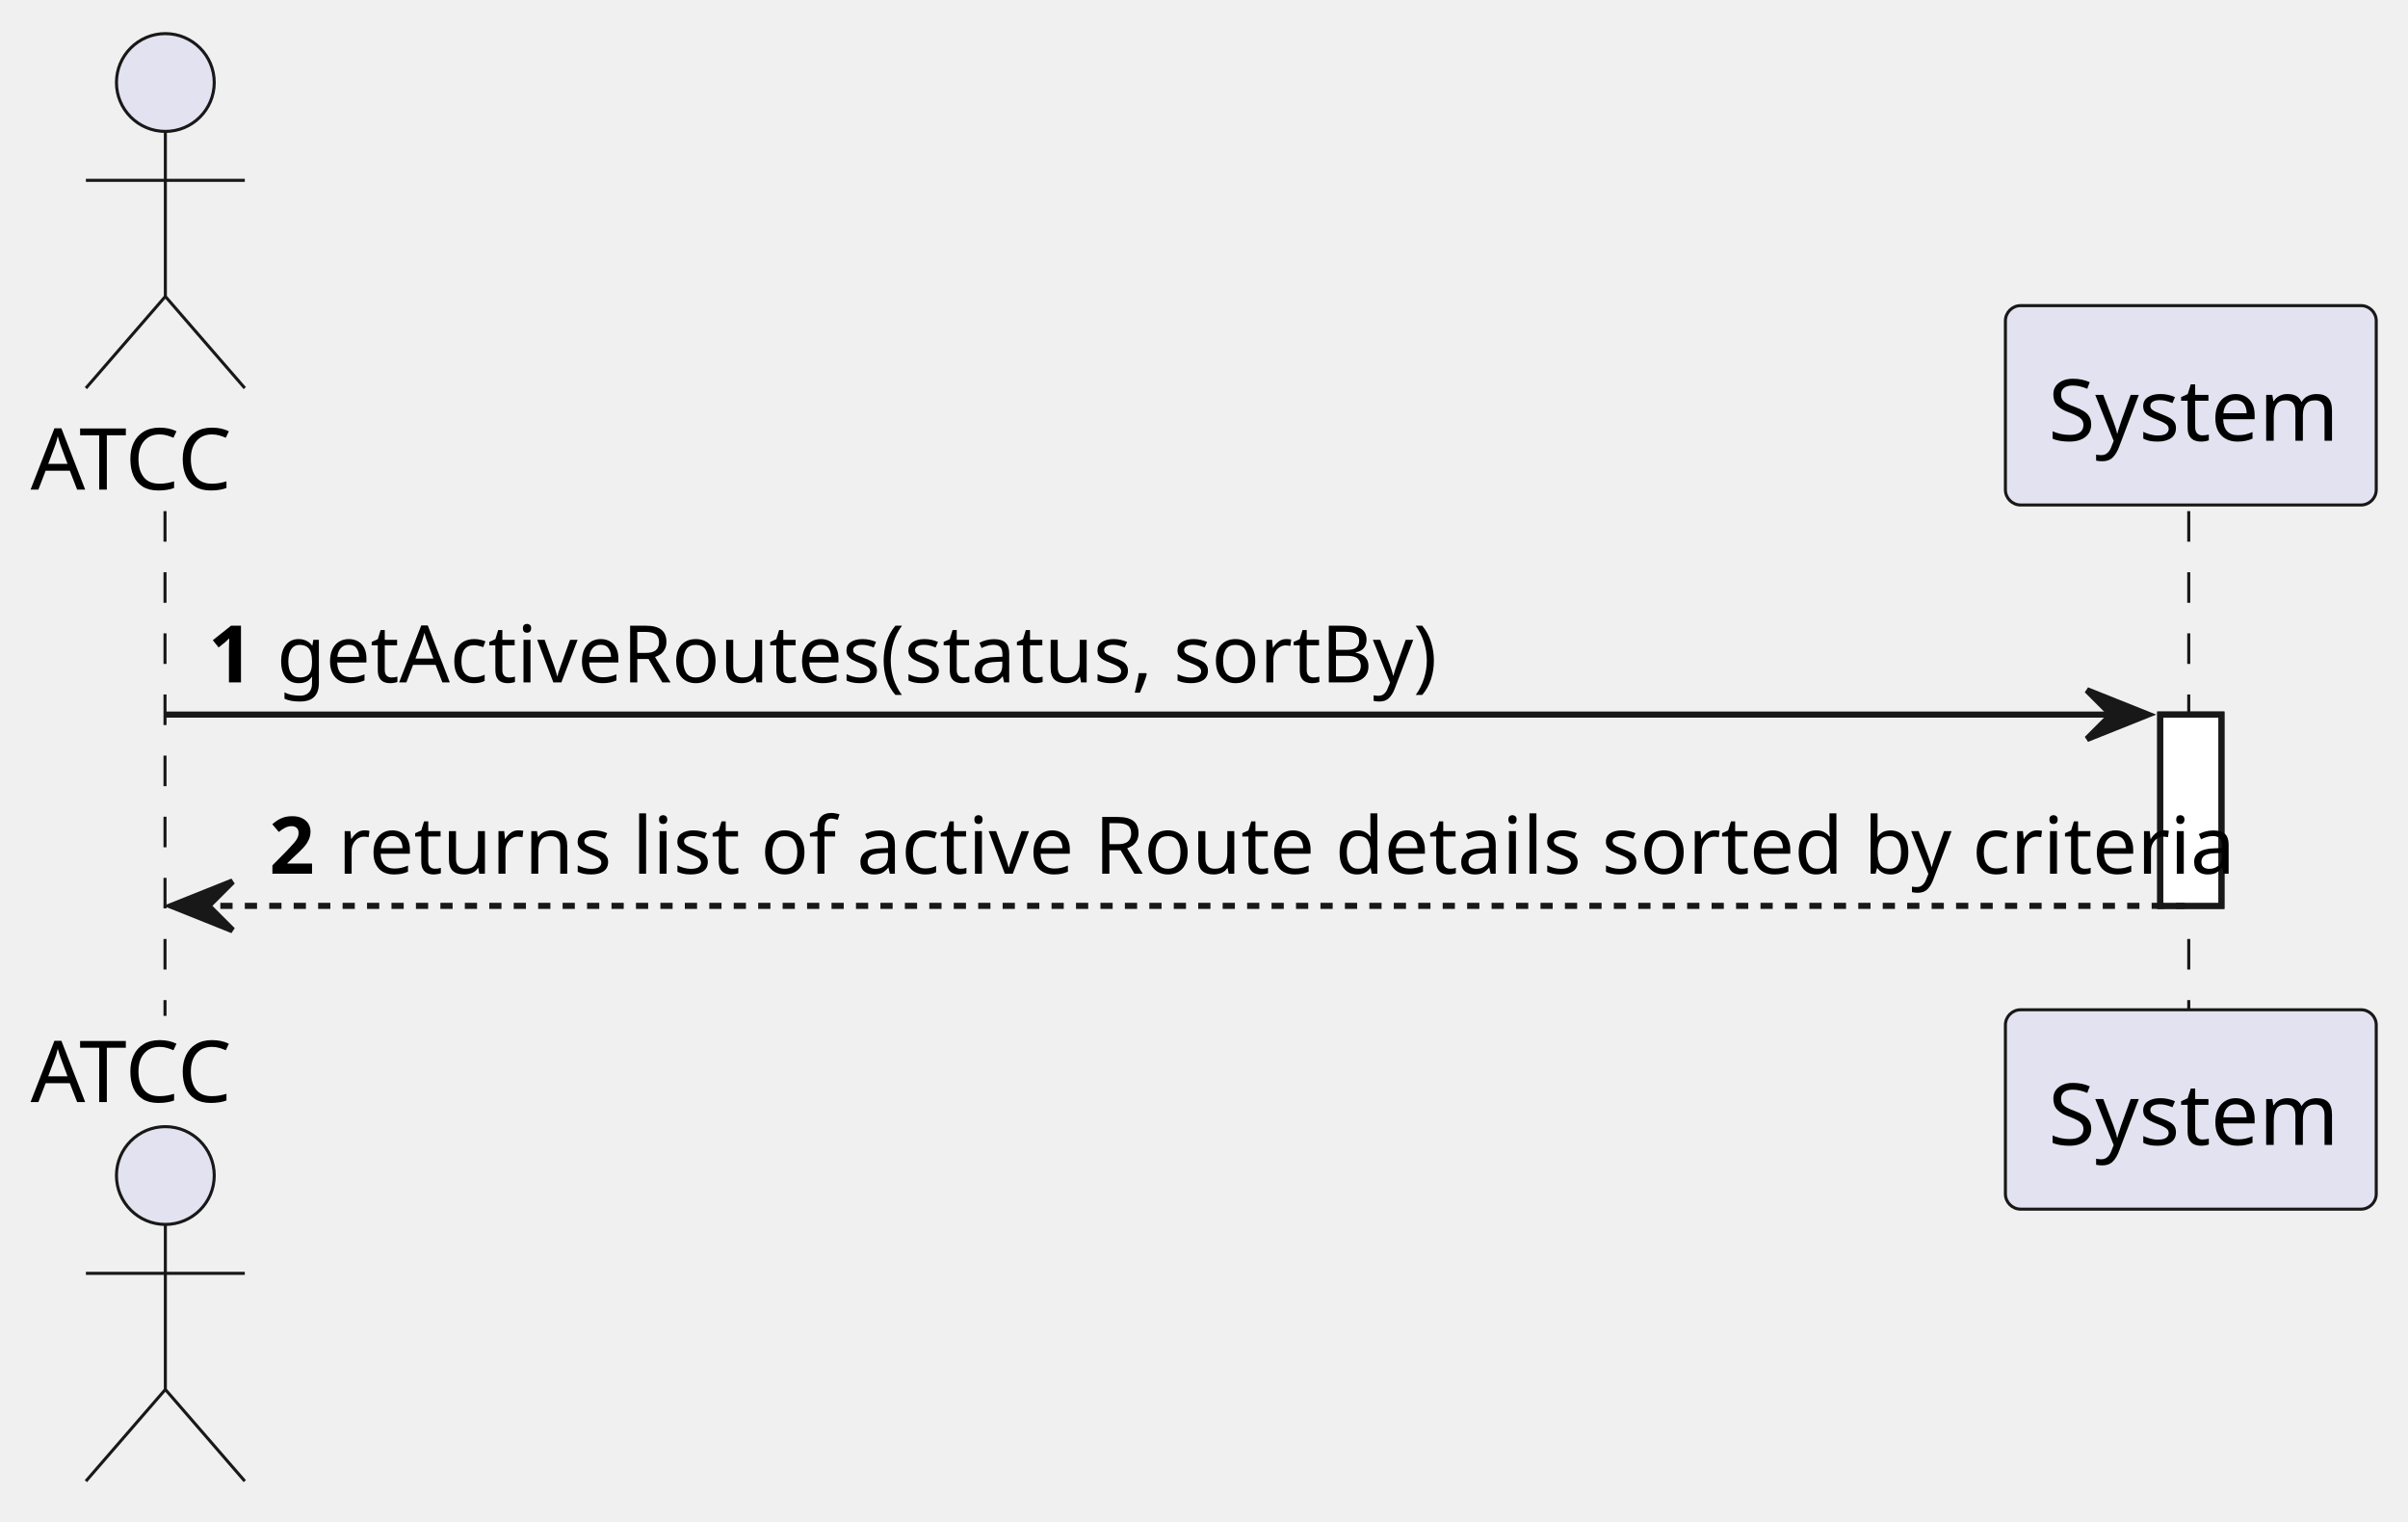
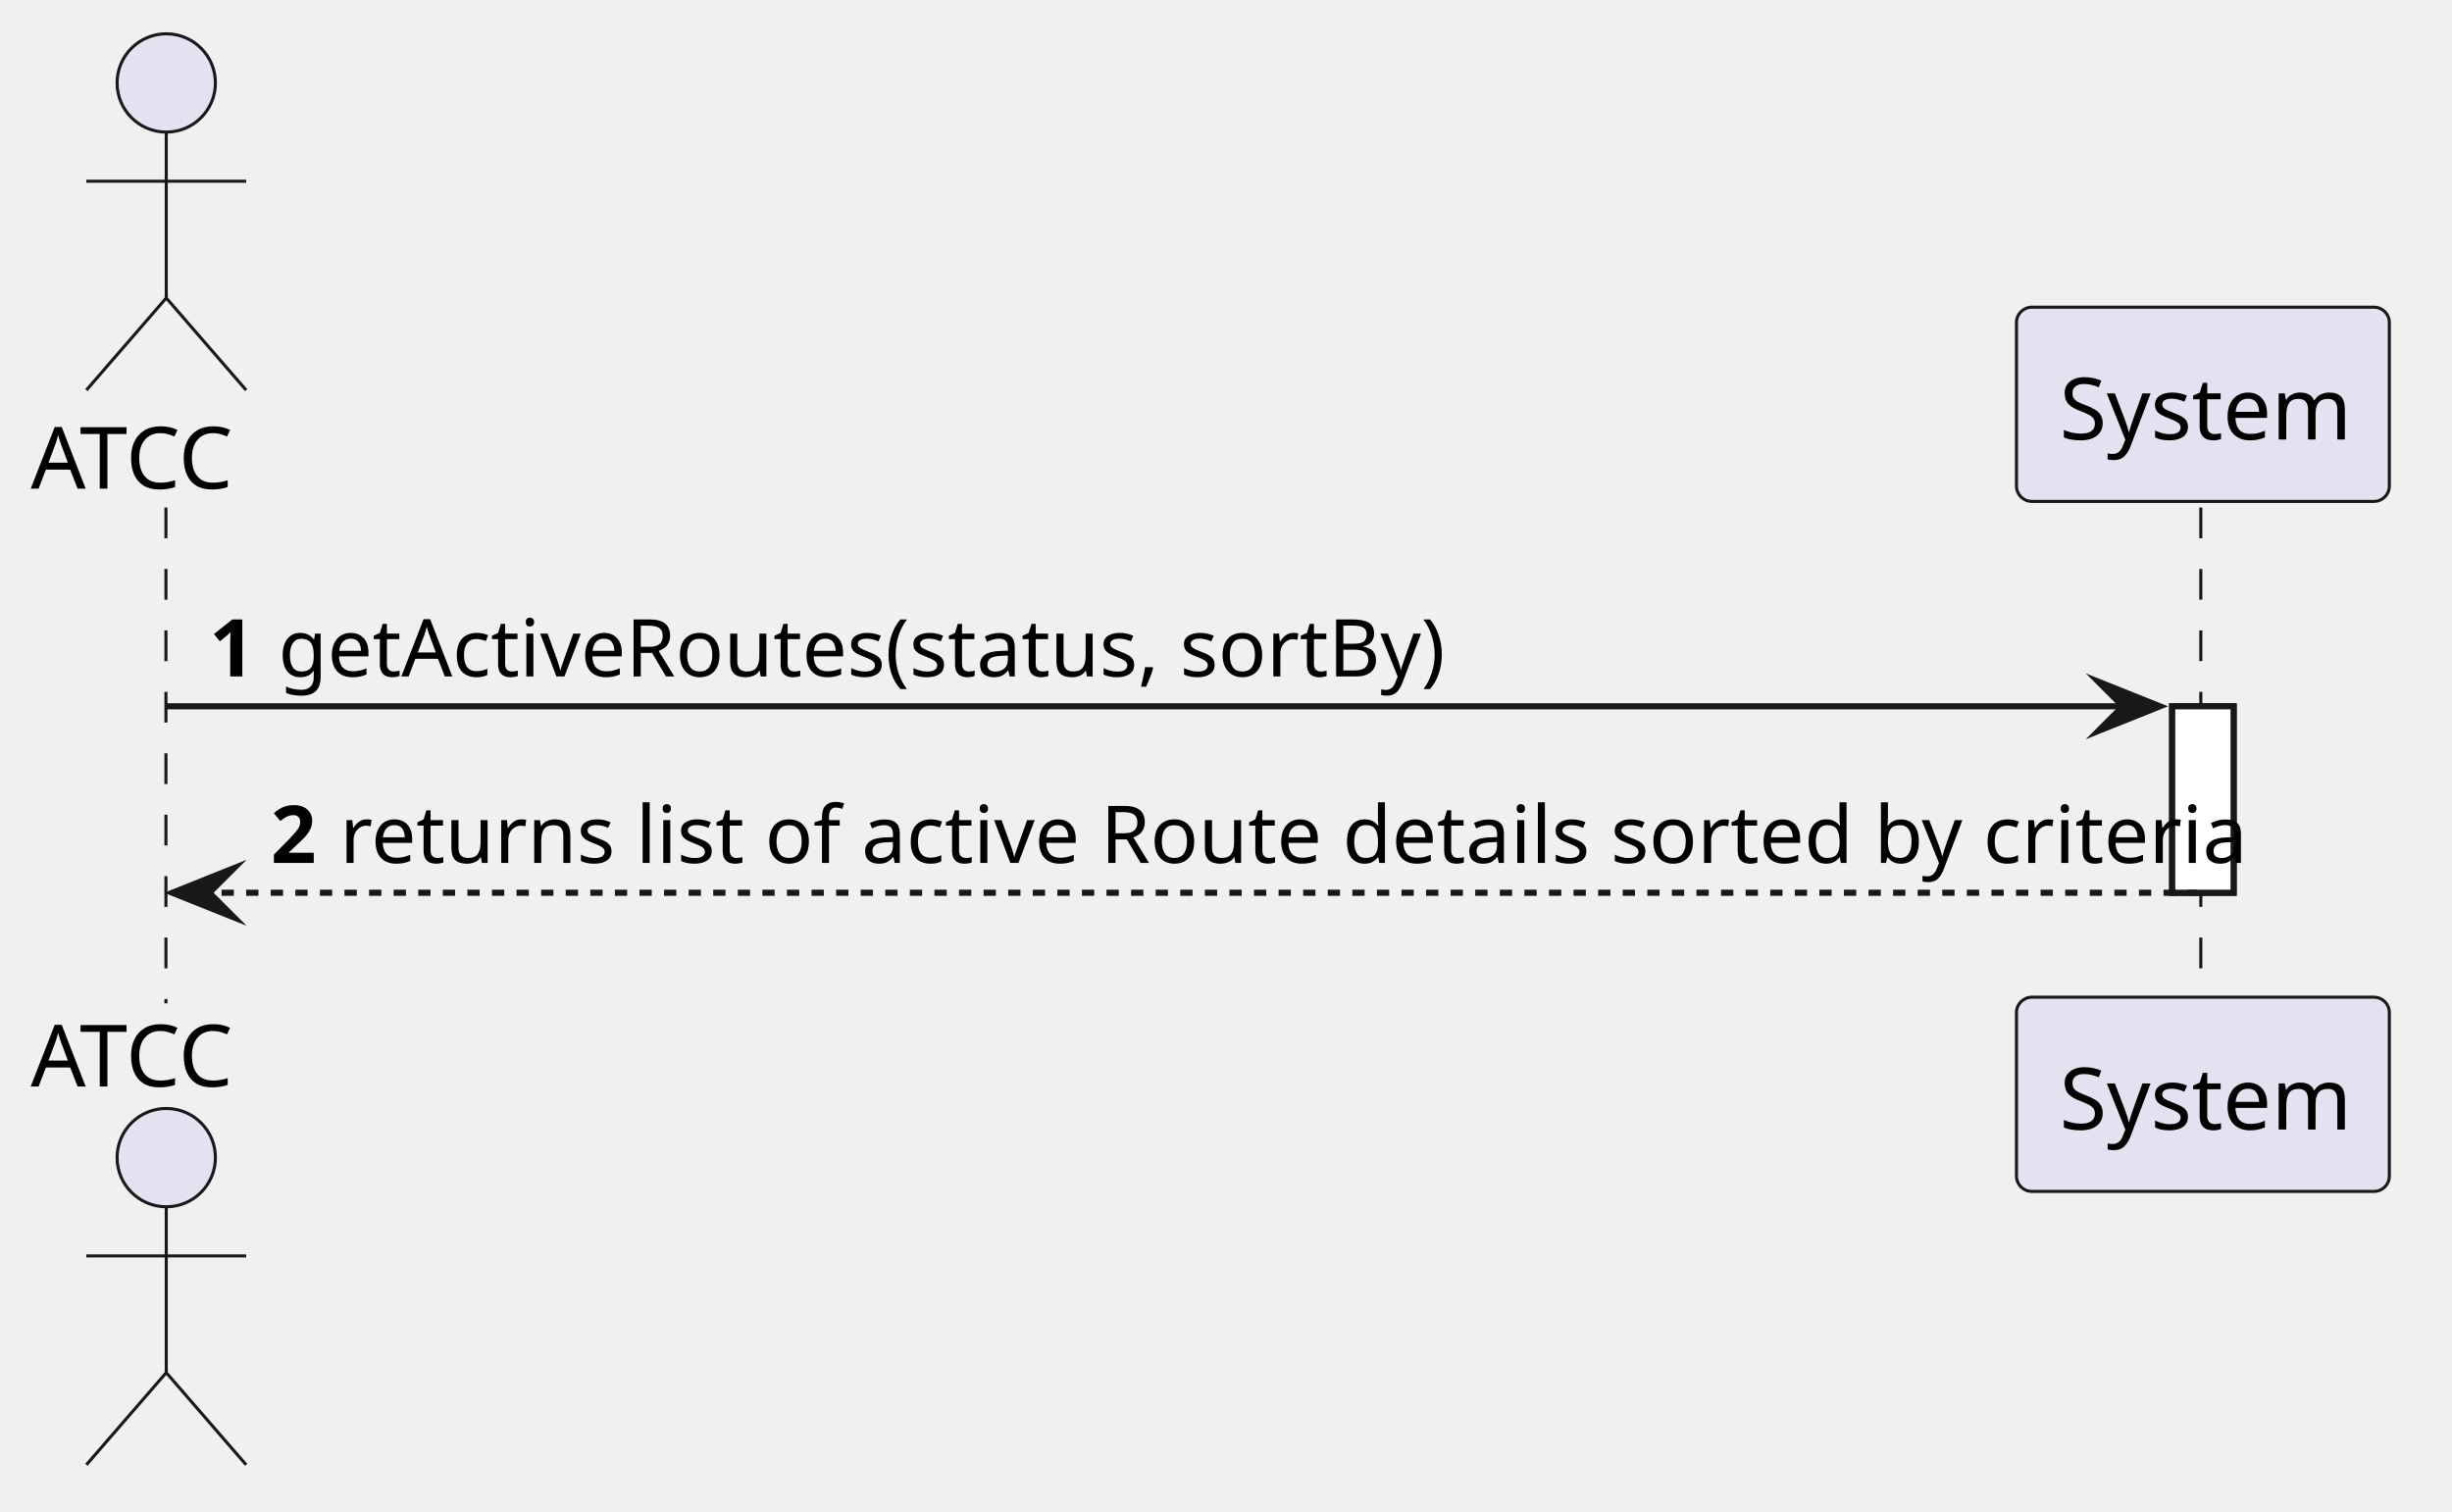
- <svg xmlns="http://www.w3.org/2000/svg" contentStyleType="text/css" data-diagram-type="SEQUENCE" height="249px" preserveAspectRatio="none" style="width:394px;height:249px;background:#FFFFFF;" version="1.1" viewBox="0 0 394 249" width="394px" zoomAndPan="magnify">
+ <svg xmlns="http://www.w3.org/2000/svg" contentStyleType="text/css" data-diagram-type="SEQUENCE" height="246px" preserveAspectRatio="none" style="width:399px;height:246px;background:#FFFFFF;" version="1.1" viewBox="0 0 399 246" width="399px" zoomAndPan="magnify">
  <defs />
  <g>
    <g>
-       <rect fill="#FFFFFF" height="31.291" style="stroke:#181818;stroke-width:1;" width="10" x="353.465" y="116.912" />
+       <rect fill="#FFFFFF" height="30.352" style="stroke:#181818;stroke-width:1;" width="10" x="353.465" y="114.961" />
    </g>
-     <g>
-       <rect fill="#000000" fill-opacity="0" height="82.582" width="8" x="23.055" y="83.621" />
-       <line style="stroke:#181818;stroke-width:0.5;stroke-dasharray:5,5;" x1="27" x2="27" y1="83.621" y2="166.203" />
+     <g class="participant-lifeline" data-entity-uid="part1" data-qualified-name="BO" data-source-line="2" id="part1-lifeline">
+       <g>
+         <rect fill="#000000" fill-opacity="0" height="80.703" width="8" x="23.055" y="82.609" />
+         <line style="stroke:#181818;stroke-width:0.5;stroke-dasharray:5,5;" x1="27" x2="27" y1="82.609" y2="163.312" />
+       </g>
    </g>
-     <g>
-       <rect fill="#000000" fill-opacity="0" height="82.582" width="8" x="354.465" y="83.621" />
-       <line style="stroke:#181818;stroke-width:0.5;stroke-dasharray:5,5;" x1="358.127" x2="358.127" y1="83.621" y2="166.203" />
+     <g class="participant-lifeline" data-entity-uid="part2" data-qualified-name="Sys" data-source-line="3" id="part2-lifeline">
+       <g>
+         <rect fill="#000000" fill-opacity="0" height="80.703" width="8" x="354.465" y="82.609" />
+         <line style="stroke:#181818;stroke-width:0.5;stroke-dasharray:5,5;" x1="358.127" x2="358.127" y1="82.609" y2="163.312" />
+       </g>
    </g>
-     <g class="participant participant-head" data-participant="BO">
-       <text fill="#000000" font-family="sans-serif" font-size="14" lengthAdjust="spacing" textLength="38.11" x="5" y="80.107">ATCC</text>
+     <g class="participant participant-head" data-entity-uid="part1" data-qualified-name="BO" data-source-line="2" id="part1-head">
+       <text fill="#000000" font-family="sans-serif" font-size="14" lengthAdjust="spacing" textLength="38.11" x="5" y="79.533">ATCC</text>
      <ellipse cx="27.055" cy="13.5" fill="#E2E2F0" rx="8" ry="8" style="stroke:#181818;stroke-width:0.5;" />
      <path d="M27.055,21.5 L27.055,48.5 M14.055,29.5 L40.055,29.5 M27.055,48.5 L14.055,63.5 M27.055,48.5 L40.055,63.5" fill="none" style="stroke:#181818;stroke-width:0.5;" />
    </g>
-     <g class="participant participant-tail" data-participant="BO">
-       <text fill="#000000" font-family="sans-serif" font-size="14" lengthAdjust="spacing" textLength="38.11" x="5" y="180.31">ATCC</text>
-       <ellipse cx="27.055" cy="192.324" fill="#E2E2F0" rx="8" ry="8" style="stroke:#181818;stroke-width:0.5;" />
-       <path d="M27.055,200.324 L27.055,227.324 M14.055,208.324 L40.055,208.324 M27.055,227.324 L14.055,242.324 M27.055,227.324 L40.055,242.324" fill="none" style="stroke:#181818;stroke-width:0.5;" />
+     <g class="participant participant-tail" data-entity-uid="part1" data-qualified-name="BO" data-source-line="2" id="part1-tail">
+       <text fill="#000000" font-family="sans-serif" font-size="14" lengthAdjust="spacing" textLength="38.11" x="5" y="176.846">ATCC</text>
+       <ellipse cx="27.055" cy="188.422" fill="#E2E2F0" rx="8" ry="8" style="stroke:#181818;stroke-width:0.5;" />
+       <path d="M27.055,196.422 L27.055,223.422 M14.055,204.422 L40.055,204.422 M27.055,223.422 L14.055,238.422 M27.055,223.422 L40.055,238.422" fill="none" style="stroke:#181818;stroke-width:0.5;" />
    </g>
-     <g class="participant participant-head" data-participant="Sys">
-       <rect fill="#E2E2F0" height="32.621" rx="2.5" ry="2.5" style="stroke:#181818;stroke-width:0.5;" width="60.676" x="328.127" y="50" />
-       <text fill="#000000" font-family="sans-serif" font-size="14" lengthAdjust="spacing" textLength="46.676" x="335.127" y="72.107">System</text>
+     <g class="participant participant-head" data-entity-uid="part2" data-qualified-name="Sys" data-source-line="3" id="part2-head">
+       <rect fill="#E2E2F0" height="31.609" rx="2.5" ry="2.5" style="stroke:#181818;stroke-width:0.5;" width="60.676" x="328.127" y="50" />
+       <text fill="#000000" font-family="sans-serif" font-size="14" lengthAdjust="spacing" textLength="46.676" x="335.127" y="71.533">System</text>
    </g>
-     <g class="participant participant-tail" data-participant="Sys">
-       <rect fill="#E2E2F0" height="32.621" rx="2.5" ry="2.5" style="stroke:#181818;stroke-width:0.5;" width="60.676" x="328.127" y="165.203" />
-       <text fill="#000000" font-family="sans-serif" font-size="14" lengthAdjust="spacing" textLength="46.676" x="335.127" y="187.31">System</text>
+     <g class="participant participant-tail" data-entity-uid="part2" data-qualified-name="Sys" data-source-line="3" id="part2-tail">
+       <rect fill="#E2E2F0" height="31.609" rx="2.5" ry="2.5" style="stroke:#181818;stroke-width:0.5;" width="60.676" x="328.127" y="162.312" />
+       <text fill="#000000" font-family="sans-serif" font-size="14" lengthAdjust="spacing" textLength="46.676" x="335.127" y="183.846">System</text>
    </g>
    <g>
-       <rect fill="#FFFFFF" height="31.291" style="stroke:#181818;stroke-width:1;" width="10" x="353.465" y="116.912" />
+       <rect fill="#FFFFFF" height="30.352" style="stroke:#181818;stroke-width:1;" width="10" x="353.465" y="114.961" />
    </g>
-     <g class="message" data-participant-1="BO" data-participant-2="Sys">
-       <polygon fill="#181818" points="341.465,112.912,351.465,116.912,341.465,120.912,345.465,116.912" style="stroke:#181818;stroke-width:1;" />
-       <line style="stroke:#181818;stroke-width:1;" x1="27.055" x2="347.465" y1="116.912" y2="116.912" />
-       <text fill="#000000" font-family="sans-serif" font-size="13" font-weight="bold" lengthAdjust="spacing" textLength="7.23" x="34.055" y="111.649">1</text>
-       <text fill="#000000" font-family="sans-serif" font-size="13" lengthAdjust="spacing" textLength="182.07" x="45.285" y="111.649">getActiveRoutes(status, sortBy)</text>
+     <g class="message" data-entity-1="part1" data-entity-2="part2" data-source-line="5" id="msg1">
+       <polygon fill="#181818" points="341.465,110.961,351.465,114.961,341.465,118.961,345.465,114.961" style="stroke:#181818;stroke-width:1;stroke-linejoin:miter;stroke-miterlimit:10;" />
+       <line style="stroke:#181818;stroke-width:1;" x1="27.055" x2="347.465" y1="114.961" y2="114.961" />
+       <text fill="#000000" font-family="sans-serif" font-size="13" font-weight="700" lengthAdjust="spacing" textLength="7.23" x="34.055" y="110.105">1</text>
+       <text fill="#000000" font-family="sans-serif" font-size="13" lengthAdjust="spacing" textLength="182.07" x="45.285" y="110.105">getActiveRoutes(status, sortBy)</text>
    </g>
-     <g class="message" data-participant-1="Sys" data-participant-2="BO">
-       <polygon fill="#181818" points="38.055,144.203,28.055,148.203,38.055,152.203,34.055,148.203" style="stroke:#181818;stroke-width:1;" />
-       <line style="stroke:#181818;stroke-width:1;stroke-dasharray:2,2;" x1="32.055" x2="357.465" y1="148.203" y2="148.203" />
-       <text fill="#000000" font-family="sans-serif" font-size="13" font-weight="bold" lengthAdjust="spacing" textLength="7.23" x="44.055" y="142.94">2</text>
-       <text fill="#000000" font-family="sans-serif" font-size="13" lengthAdjust="spacing" textLength="291.18" x="55.285" y="142.94">returns list of active Route details sorted by criteria</text>
+     <g class="message" data-entity-1="part2" data-entity-2="part1" data-source-line="7" id="msg2">
+       <polygon fill="#181818" points="38.055,141.312,28.055,145.312,38.055,149.312,34.055,145.312" style="stroke:#181818;stroke-width:1;stroke-linejoin:miter;stroke-miterlimit:10;" />
+       <line style="stroke:#181818;stroke-width:1;stroke-dasharray:2,2;" x1="32.055" x2="357.465" y1="145.312" y2="145.312" />
+       <text fill="#000000" font-family="sans-serif" font-size="13" font-weight="700" lengthAdjust="spacing" textLength="7.23" x="44.055" y="140.456">2</text>
+       <text fill="#000000" font-family="sans-serif" font-size="13" lengthAdjust="spacing" textLength="291.18" x="55.285" y="140.456">returns list of active Route details sorted by criteria</text>
    </g>
  </g>
</svg>
